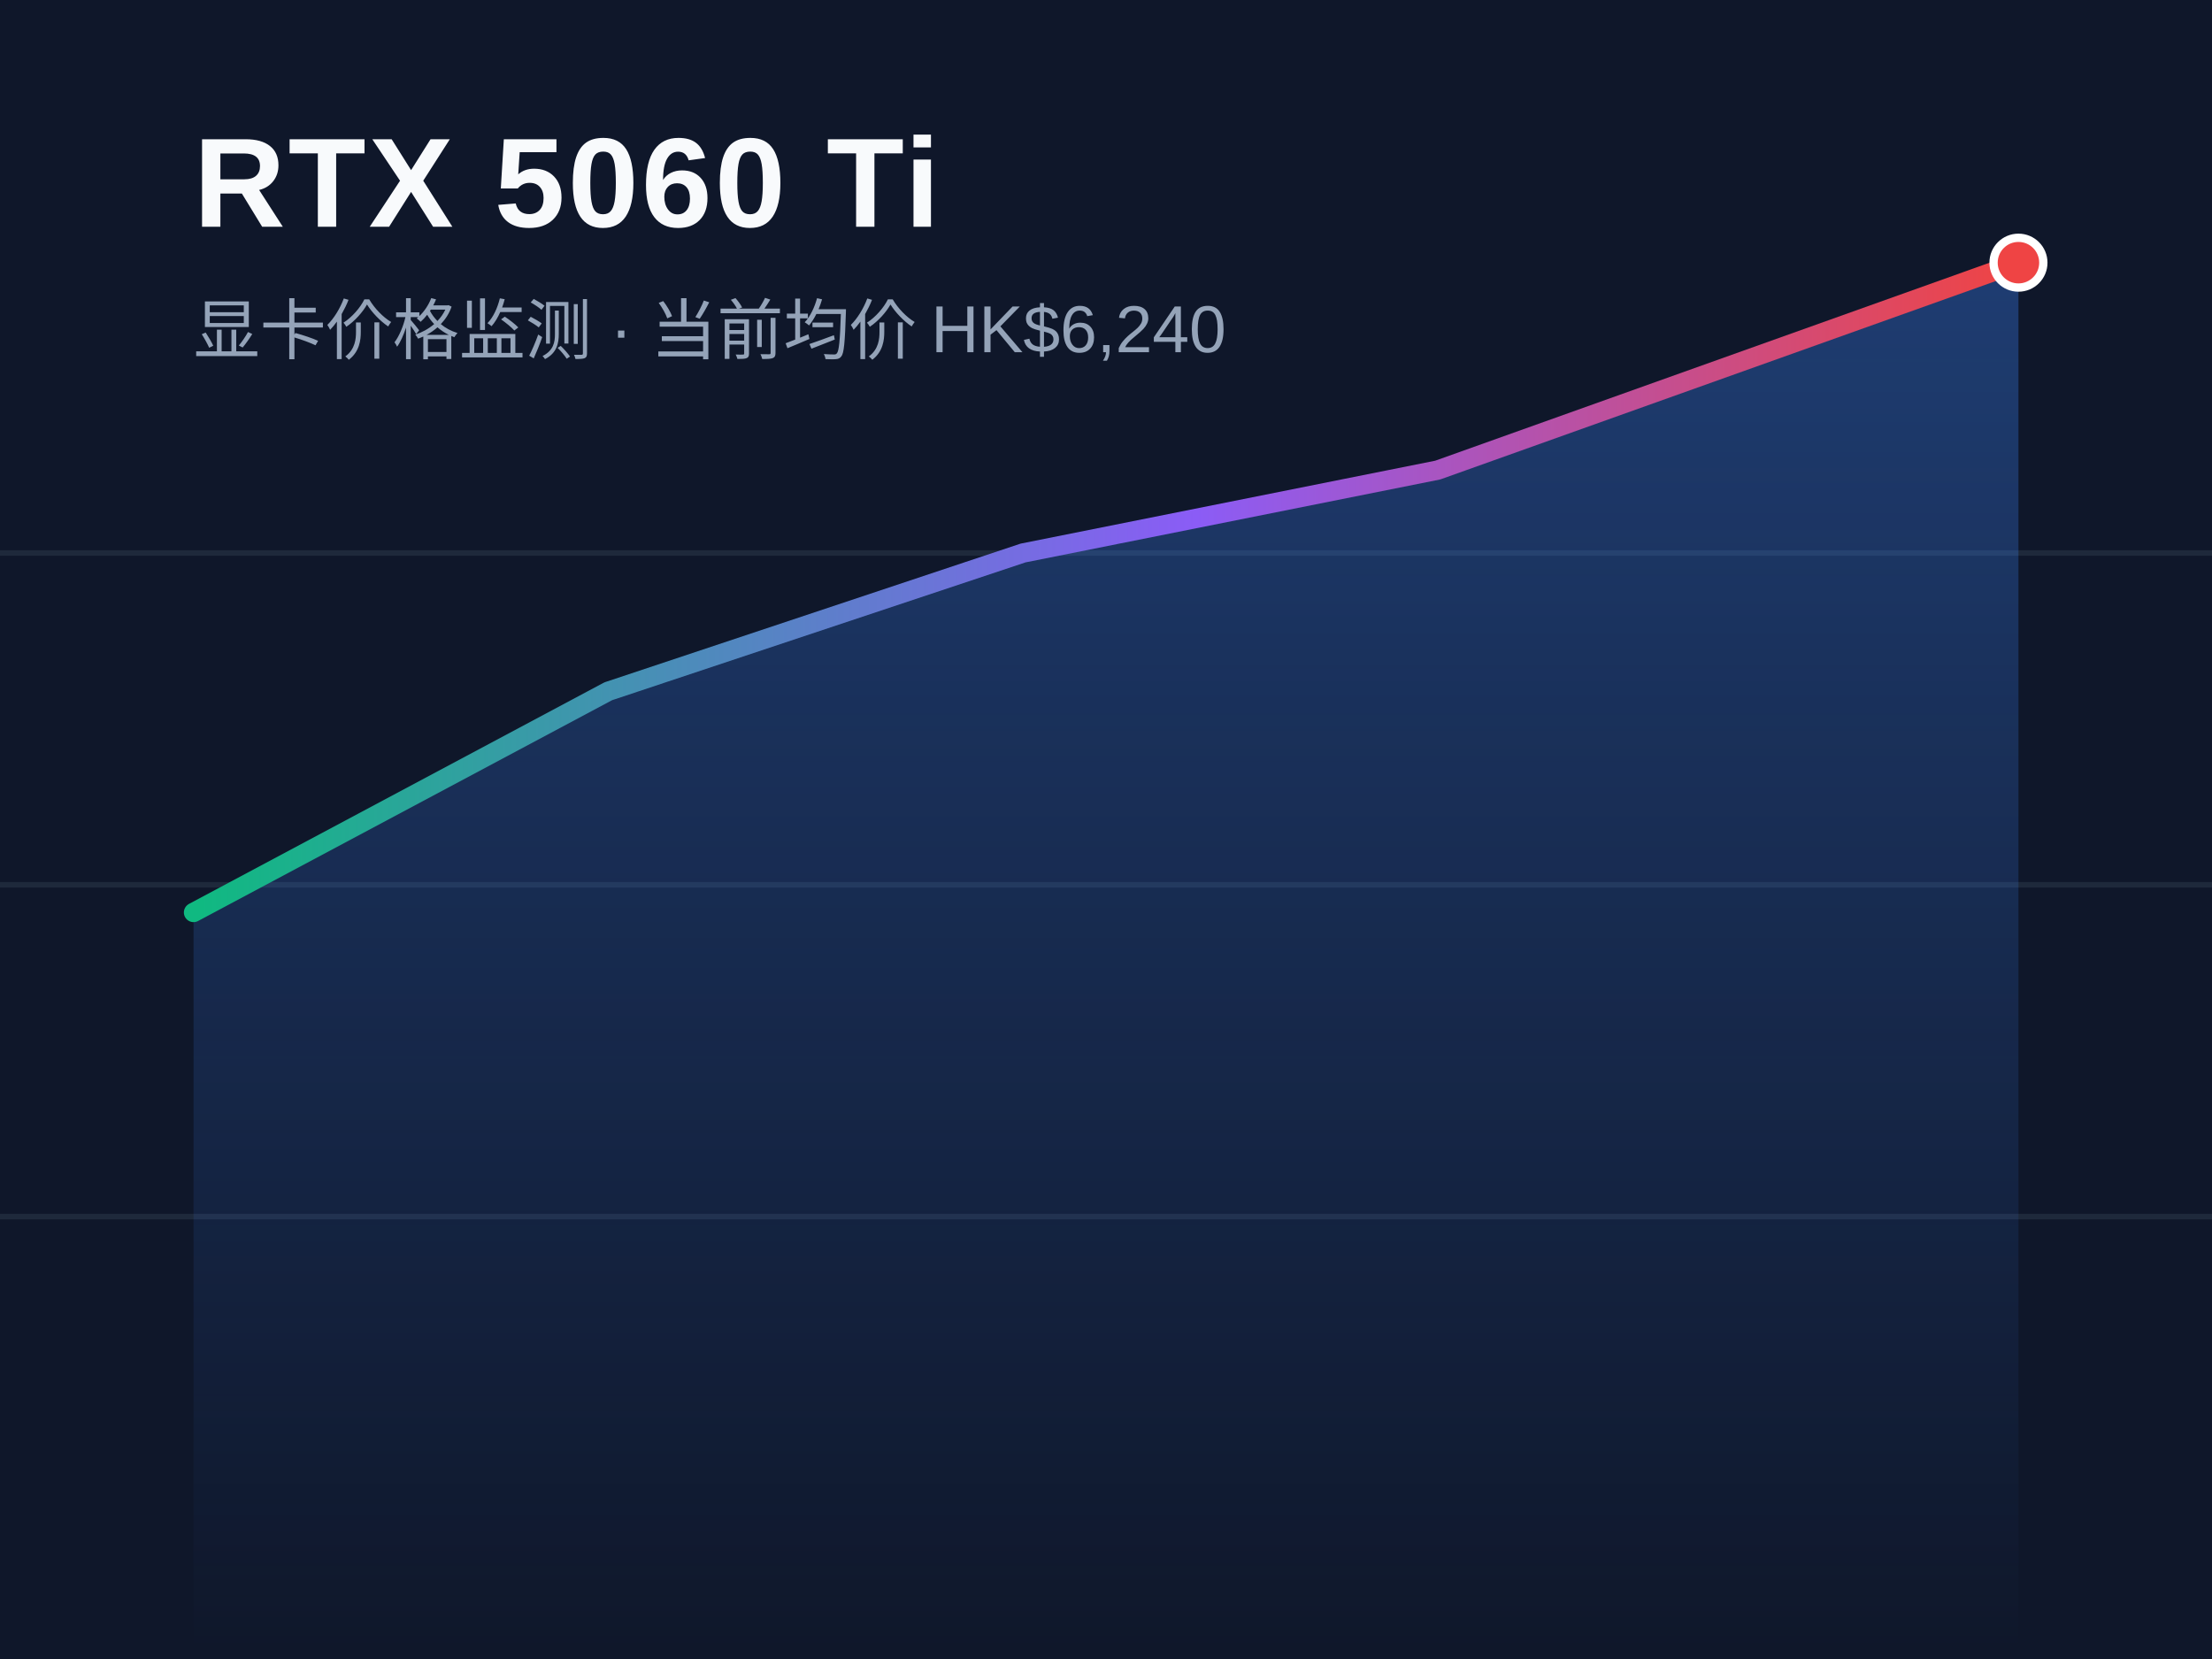
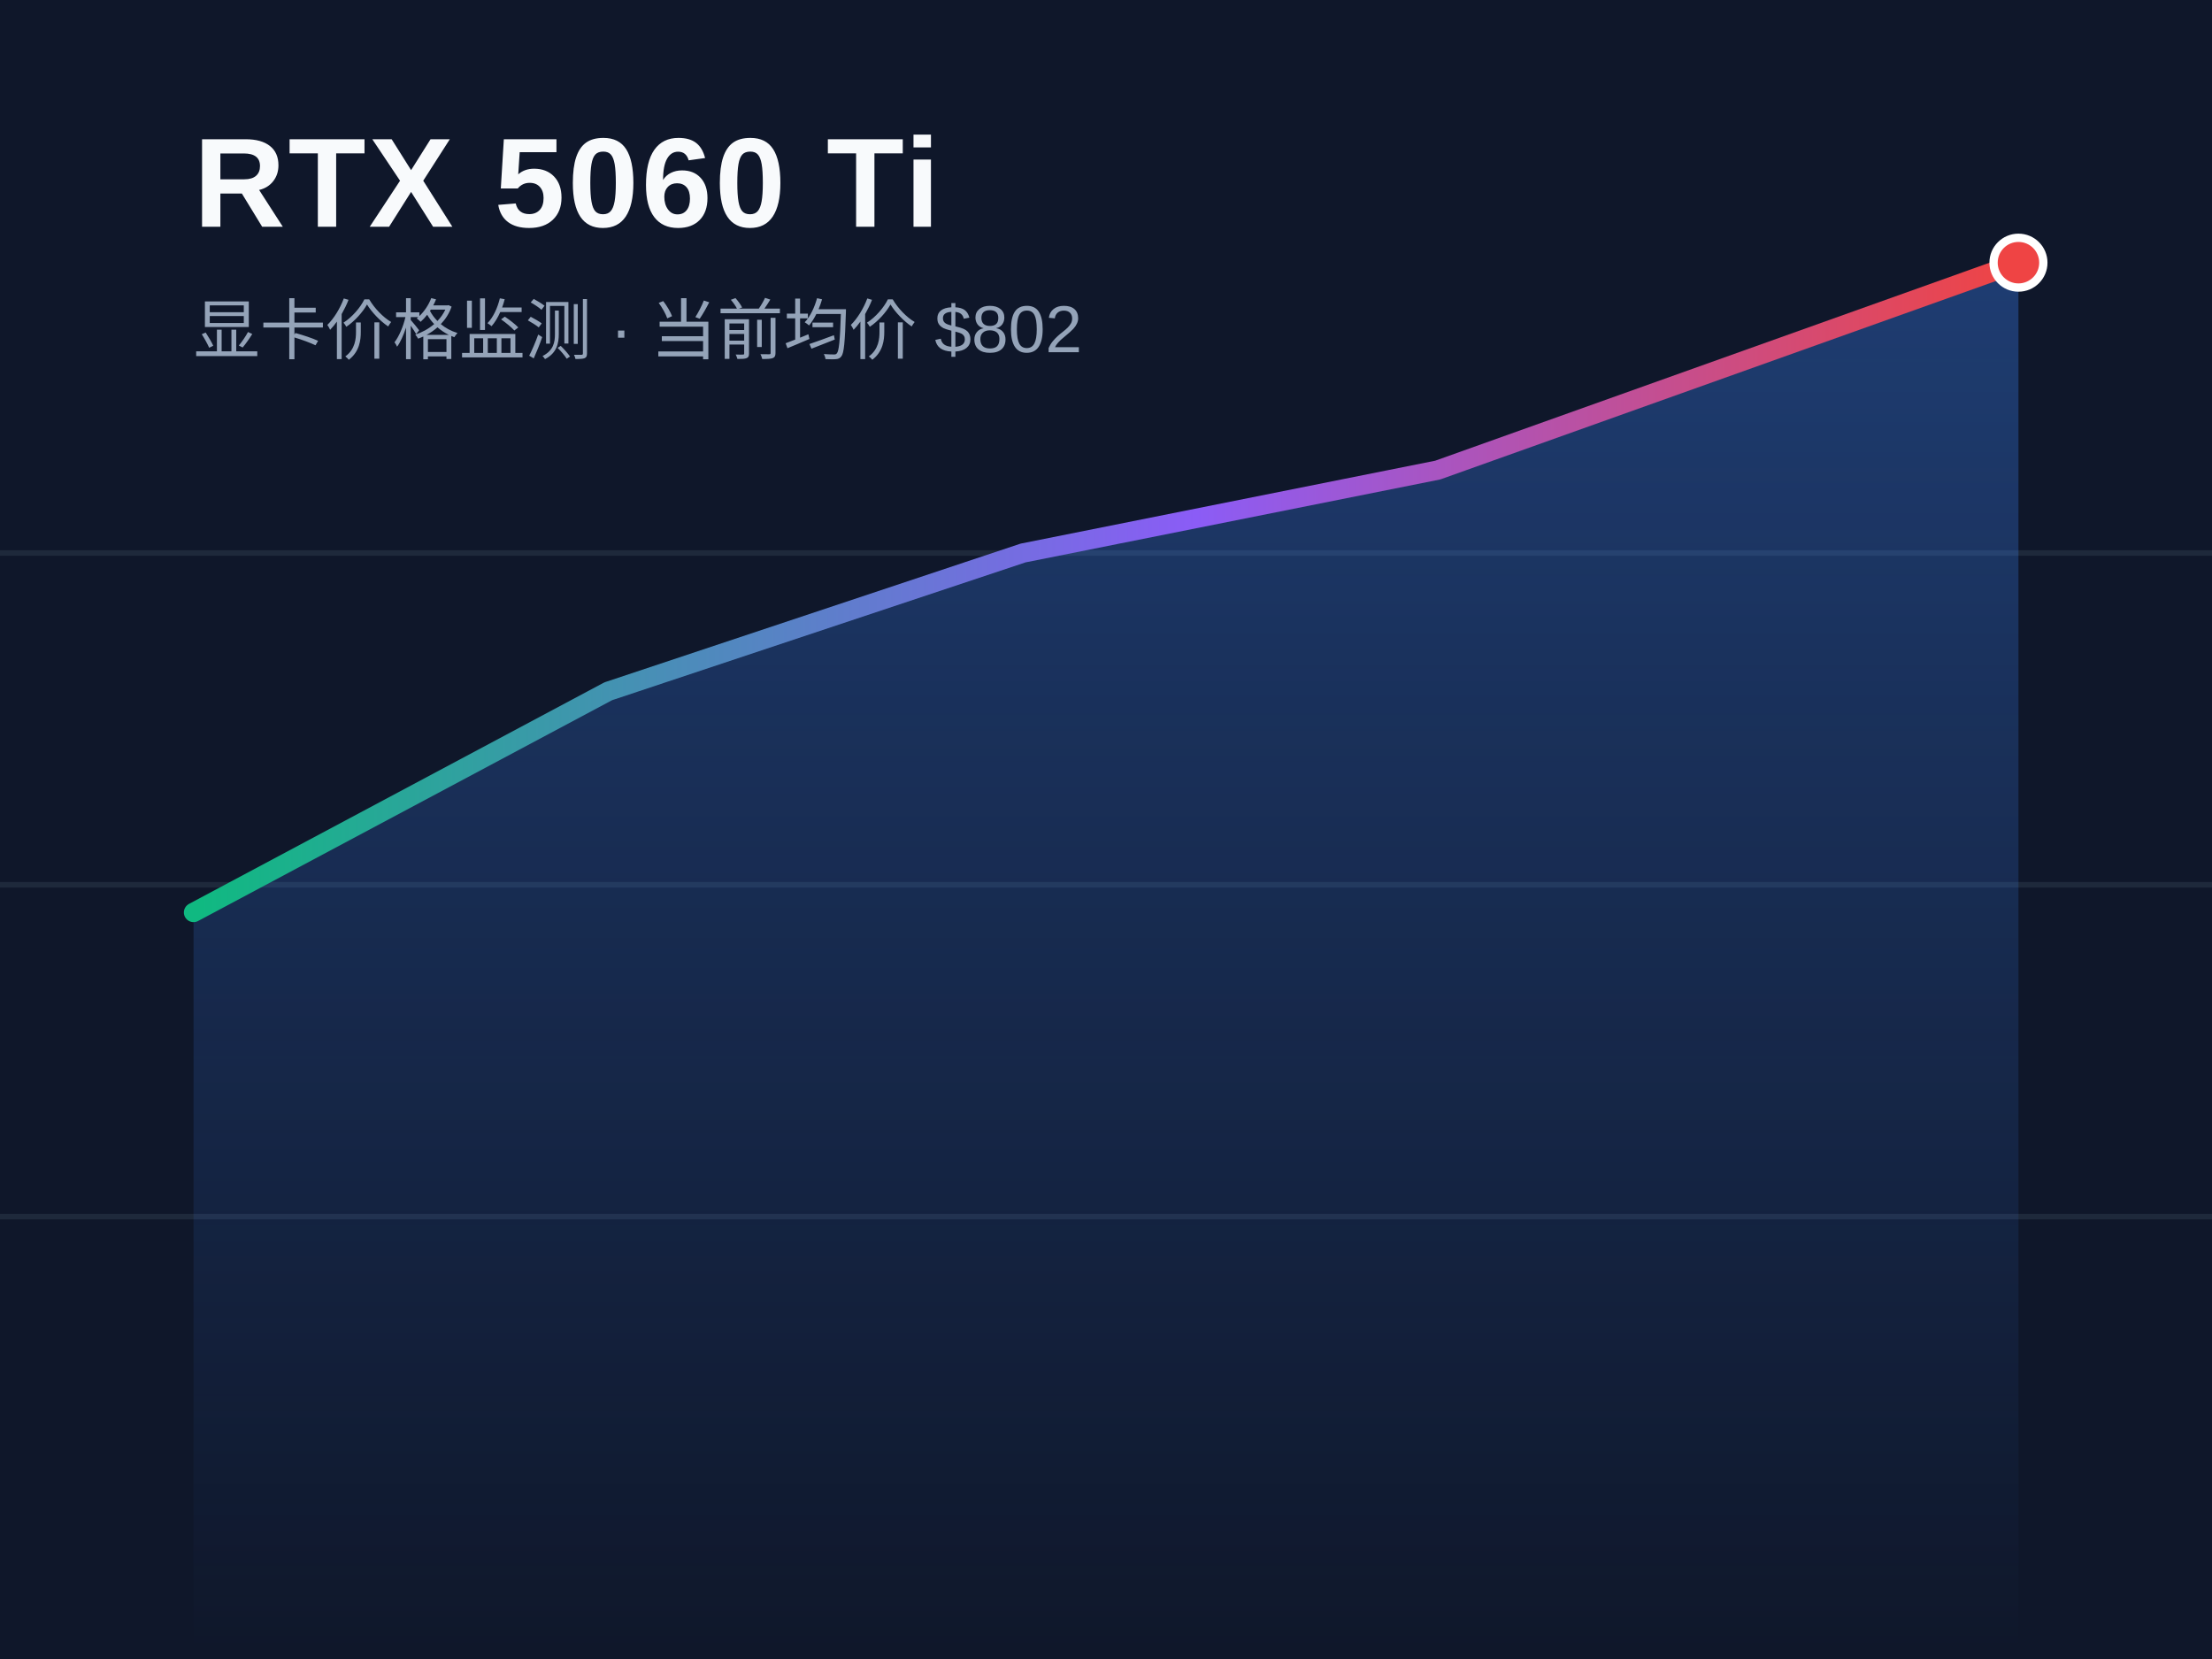
<svg xmlns="http://www.w3.org/2000/svg" width="800" height="600" viewBox="0 0 800 600" role="img" aria-label="RTX 5060 Ti 显卡价格监测">
  <defs>
    <linearGradient id="g" x1="0" y1="0" x2="1" y2="0">
      <stop offset="0%" stop-color="#10b981" />
      <stop offset="55%" stop-color="#8b5cf6" />
      <stop offset="100%" stop-color="#ef4444" />
    </linearGradient>
    <linearGradient id="a" x1="0" y1="0" x2="0" y2="1">
      <stop offset="0%" stop-color="#3b82f6" stop-opacity="0.35" />
      <stop offset="100%" stop-color="#3b82f6" stop-opacity="0" />
    </linearGradient>
  </defs>
  <rect width="800" height="600" fill="#0f172a" />
  <g stroke="#1e293b" stroke-width="2">
    <line x1="0" y1="200" x2="800" y2="200" />
    <line x1="0" y1="320" x2="800" y2="320" />
    <line x1="0" y1="440" x2="800" y2="440" />
  </g>
  <path d="M 70,330 L 220,250 L 370,200 L 520,170 L 730,95 L 730,600 L 70,600 Z" fill="url(#a)" />
  <path d="M 70,330 L 220,250 L 370,200 L 520,170 L 730,95" fill="none" stroke="url(#g)" stroke-width="7" stroke-linejoin="round" stroke-linecap="round" />
  <circle cx="730" cy="95" r="9" fill="#ef4444" stroke="#ffffff" stroke-width="3" />
  <text x="70" y="82" fill="#f8fafc" font-family="Arial, Helvetica, sans-serif" font-size="46" font-weight="800" letter-spacing="1">RTX 5060 Ti</text>
-   <text x="70" y="128" fill="#94a3b8" font-family="Arial, Helvetica, sans-serif" font-size="24">显卡价格监测 · 当前均价 HK$6,240</text>
+   <text x="70" y="128" fill="#94a3b8" font-family="Arial, Helvetica, sans-serif" font-size="24">显卡价格监测 · 当前均价 $802</text>
</svg>
